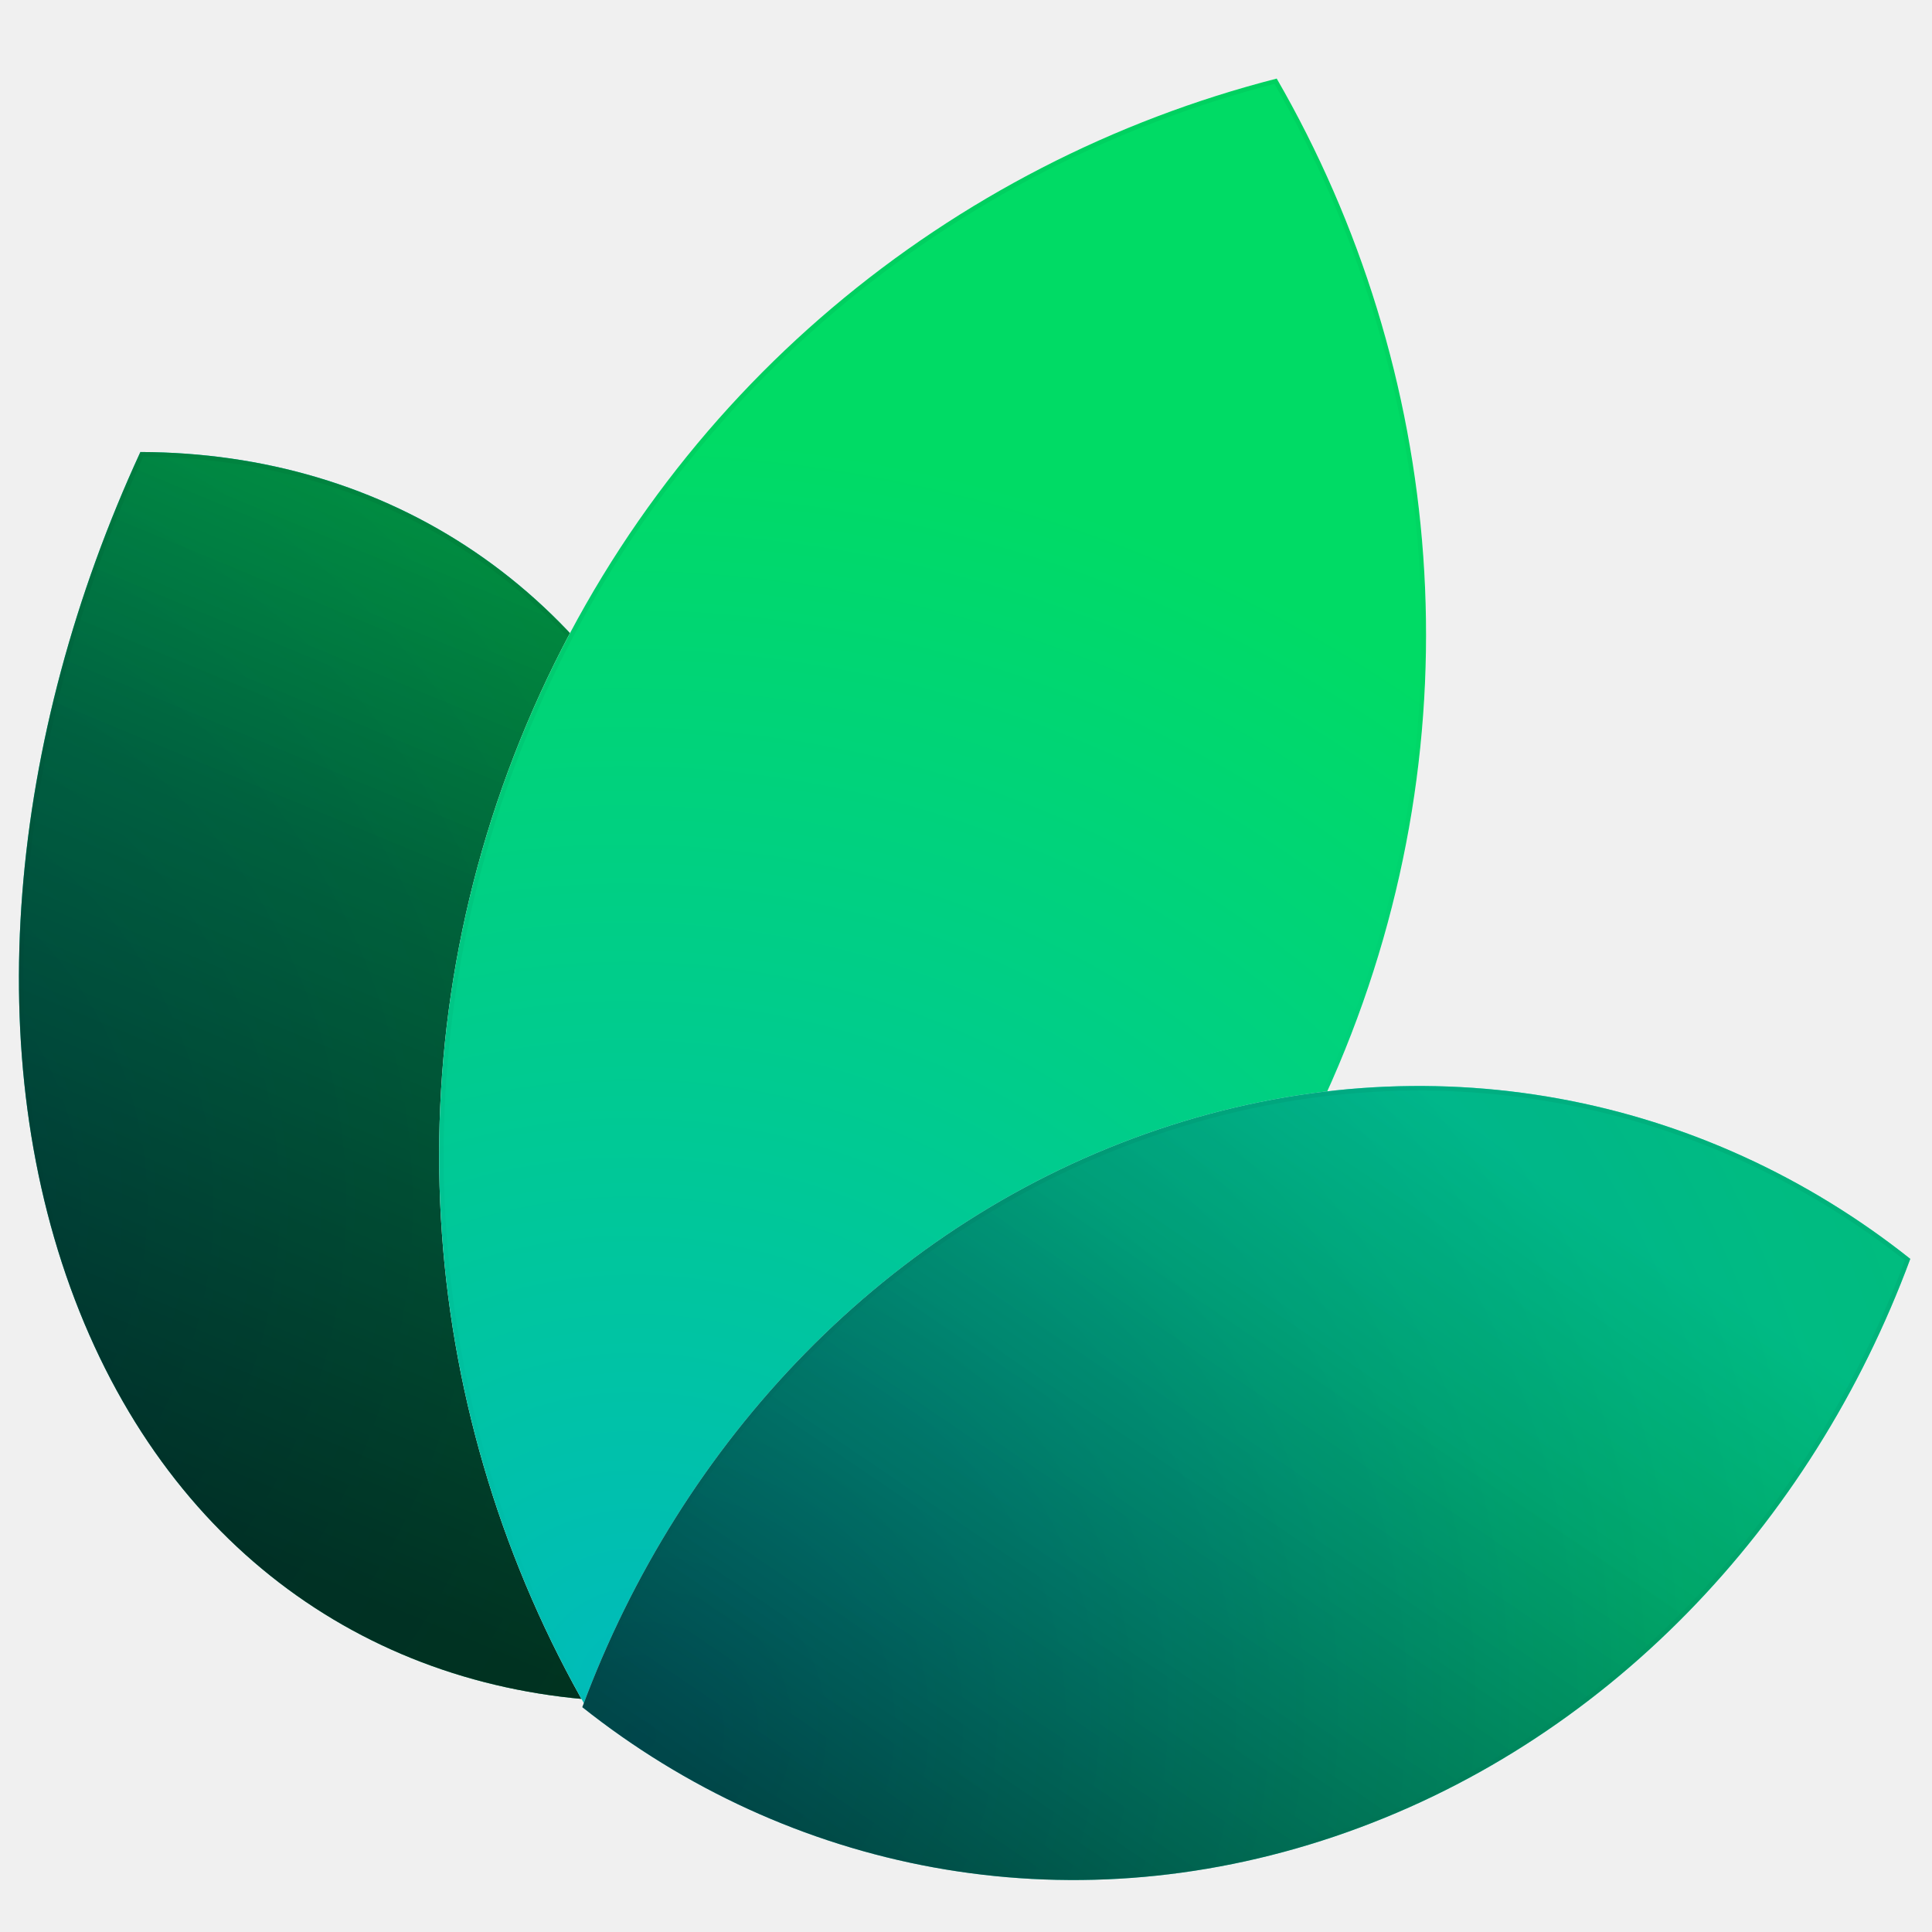
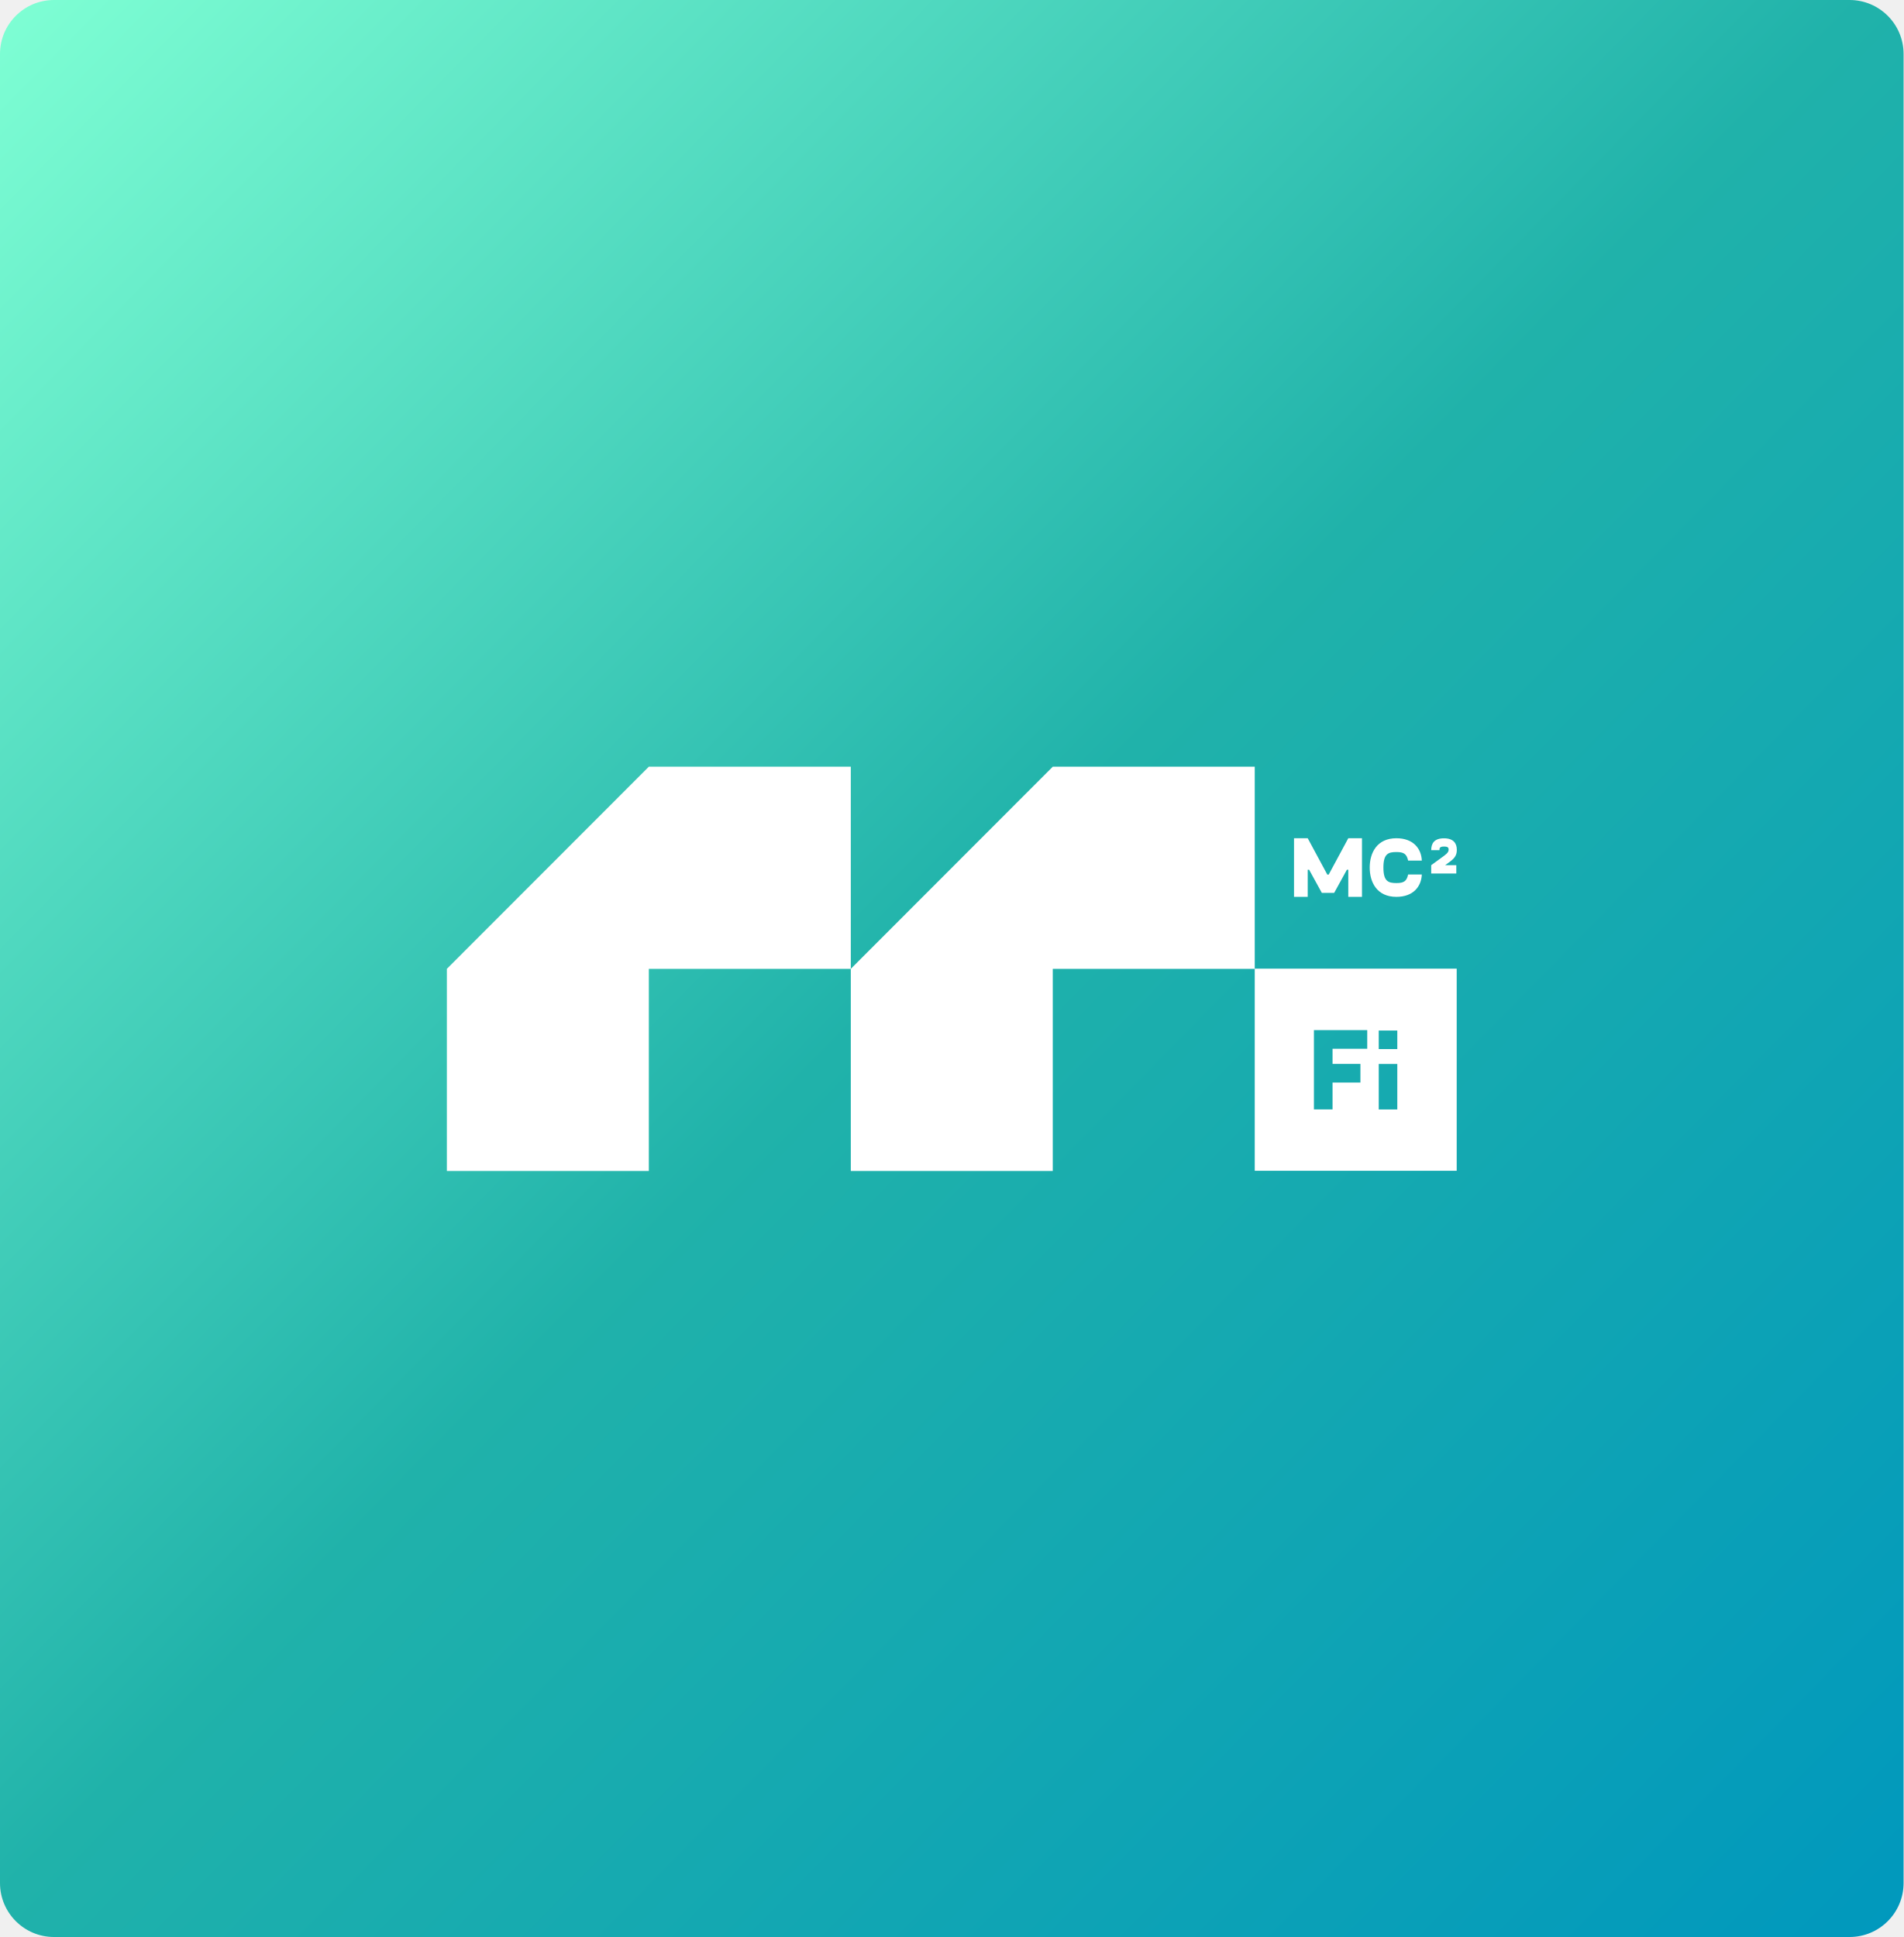
- <svg xmlns="http://www.w3.org/2000/svg" width="24" height="24" viewBox="0 0 24 24" fill="none">
-   <path d="M7.953 21.139C4.896 21.13 2.255 19.458 0.987 16.29C-0.28 13.121 0.109 9.163 1.744 5.615C4.801 5.624 7.442 7.296 8.71 10.465C9.977 13.633 9.588 17.591 7.953 21.139Z" fill="white" />
-   <path d="M7.953 21.139C4.896 21.13 2.255 19.458 0.987 16.29C-0.28 13.121 0.109 9.163 1.744 5.615C4.801 5.624 7.442 7.296 8.71 10.465C9.977 13.633 9.588 17.591 7.953 21.139Z" fill="url(#paint0_radial_101_2703)" />
-   <path d="M7.953 21.139C4.896 21.13 2.255 19.458 0.987 16.29C-0.28 13.121 0.109 9.163 1.744 5.615C4.801 5.624 7.442 7.296 8.71 10.465C9.977 13.633 9.588 17.591 7.953 21.139Z" fill="black" fill-opacity="0.5" style="mix-blend-mode:hard-light" />
-   <path d="M7.953 21.139C4.896 21.13 2.255 19.458 0.987 16.29C-0.28 13.121 0.109 9.163 1.744 5.615C4.801 5.624 7.442 7.296 8.71 10.465C9.977 13.633 9.588 17.591 7.953 21.139Z" fill="url(#paint1_linear_101_2703)" fill-opacity="0.5" style="mix-blend-mode:hard-light" />
-   <path d="M8.684 10.476C9.945 13.63 9.561 17.572 7.935 21.111C4.897 21.096 2.274 19.431 1.013 16.279C-0.248 13.124 0.136 9.182 1.762 5.643C4.8 5.659 7.423 7.324 8.684 10.476Z" stroke="url(#paint2_linear_101_2703)" stroke-opacity="0.05" stroke-width="0.056" />
-   <path d="M7.31 21.257C11.354 20.221 14.884 17.375 16.628 13.236C18.373 9.097 17.945 4.587 15.86 0.976C11.816 2.012 8.287 4.858 6.542 8.998C4.797 13.137 5.225 17.646 7.31 21.257Z" fill="white" />
-   <path d="M7.31 21.257C11.354 20.221 14.884 17.375 16.628 13.236C18.373 9.097 17.945 4.587 15.86 0.976C11.816 2.012 8.287 4.858 6.542 8.998C4.797 13.137 5.225 17.646 7.31 21.257Z" fill="url(#paint3_radial_101_2703)" />
-   <path d="M16.603 13.225C14.864 17.349 11.351 20.187 7.324 21.225C5.253 17.624 4.829 13.132 6.568 9.009C8.306 4.885 11.819 2.047 15.846 1.009C17.918 4.61 18.341 9.101 16.603 13.225Z" stroke="url(#paint4_linear_101_2703)" stroke-opacity="0.05" stroke-width="0.056" />
-   <path d="M7.234 21.207C9.789 23.237 13.21 23.951 16.577 22.814C19.944 21.677 22.506 18.945 23.73 15.638C21.175 13.608 17.754 12.894 14.387 14.031C11.02 15.168 8.458 17.901 7.234 21.207Z" fill="white" />
-   <path d="M7.234 21.207C9.789 23.237 13.21 23.951 16.577 22.814C19.944 21.677 22.506 18.945 23.73 15.638C21.175 13.608 17.754 12.894 14.387 14.031C11.02 15.168 8.458 17.901 7.234 21.207Z" fill="url(#paint5_radial_101_2703)" />
-   <path d="M7.234 21.207C9.789 23.237 13.21 23.951 16.577 22.814C19.944 21.677 22.506 18.945 23.73 15.638C21.175 13.608 17.754 12.894 14.387 14.031C11.02 15.168 8.458 17.901 7.234 21.207Z" fill="black" fill-opacity="0.2" style="mix-blend-mode:hard-light" />
-   <path d="M7.234 21.207C9.789 23.237 13.21 23.951 16.577 22.814C19.944 21.677 22.506 18.945 23.73 15.638C21.175 13.608 17.754 12.894 14.387 14.031C11.02 15.168 8.458 17.901 7.234 21.207Z" fill="url(#paint6_linear_101_2703)" fill-opacity="0.5" style="mix-blend-mode:hard-light" />
-   <path d="M16.568 22.787C13.218 23.918 9.814 23.212 7.267 21.198C8.492 17.907 11.044 15.189 14.396 14.058C17.747 12.927 21.15 13.633 23.697 15.648C22.472 18.938 19.92 21.656 16.568 22.787Z" stroke="url(#paint7_linear_101_2703)" stroke-opacity="0.05" stroke-width="0.056" />
+ <svg xmlns="http://www.w3.org/2000/svg" width="2820" height="2870" viewBox="0 0 2820 2870" fill="none">
+   <rect width="2820" height="2870" rx="80" fill="url(#paint0_linear_737_157)" />
+   <g clip-path="url(#clip0_737_157)">
+     <path d="M1559.6 1136L1260.4 1435.5V1735H1559.6V1435.5H1858.8V1136H1559.6Z" fill="white" />
+     <path d="M961.2 1136L662 1435.5V1735H961.2V1435.5H1260.4V1136H961.2Z" fill="white" />
+     <path fill-rule="evenodd" clip-rule="evenodd" d="M1858.8 1734.74V1435.24H2158V1734.74H1858.8ZM1974.08 1576.36V1553.97H2025.46V1526.34H1946.48V1643.78H1974.08V1603.99H2015.37V1576.36H1974.08ZM2042.5 1576.44H2070V1643.88H2042.5V1576.44ZM2070 1526.89H2042.5V1554.42H2070V1526.89Z" fill="white" />
+     <path d="M2017.67 1242V1328.85H1997.39V1288.64H1995.32L1976.44 1322.99H1958.23L1939.35 1288.64H1937.28V1328.85H1917V1242H1937.28L1966.3 1295.83H1968.37L1997.39 1242H2017.67Z" fill="white" />
+     <path d="M2068.66 1242C2093.55 1242 2105.57 1257.23 2106.32 1275.11H2086.03C2083.88 1265.18 2079.56 1262.44 2068.66 1262.44C2056.74 1262.44 2049.41 1264.9 2049.41 1285.43C2049.41 1305.96 2056.74 1308.42 2068.66 1308.42C2079.56 1308.42 2083.88 1305.77 2086.03 1295.74H2106.32C2105.57 1313.62 2093.55 1328.85 2068.66 1328.85C2039.74 1328.85 2029.13 1307.09 2029.13 1285.43C2029.13 1263.76 2039.74 1242 2068.66 1242Z" fill="white" />
+     <path d="M2140.97 1281.93H2157.41V1294.23H2120.22V1281.93L2134.21 1271.71C2141.72 1266.32 2146.04 1263.38 2146.04 1259.03C2146.04 1256.38 2145.57 1254.3 2139.19 1254.3C2132.8 1254.3 2132.43 1256.57 2132.43 1259.69H2120.22C2120.22 1249.95 2124.54 1242.09 2139.09 1242.09C2153.65 1242.09 2158.16 1250.04 2158.16 1258.94C2158.16 1265.75 2156.37 1270.29 2148.86 1276.06L2140.88 1281.93H2140.97Z" fill="white" />
+   </g>
  <defs>
-     <radialGradient id="paint0_radial_101_2703" cx="0" cy="0" r="1" gradientUnits="userSpaceOnUse" gradientTransform="translate(-3.00503 15.023) rotate(-10.029) scale(17.9572 17.784)">
-       <stop stop-color="#00B0BB" />
-       <stop offset="1" stop-color="#00DB65" />
-     </radialGradient>
-     <linearGradient id="paint1_linear_101_2703" x1="7.39" y1="4.813" x2="1.63" y2="18.689" gradientUnits="userSpaceOnUse">
-       <stop stop-color="#18E299" />
-       <stop offset="1" />
+     <linearGradient id="paint0_linear_737_157" x1="0" y1="0" x2="2869.56" y2="2819.56" gradientUnits="userSpaceOnUse">
+       <stop stop-color="#7FFFD4" />
+       <stop offset="0.49" stop-color="#20B2AA" />
+       <stop offset="1" stop-color="#0098BD" />
    </linearGradient>
-     <linearGradient id="paint2_linear_101_2703" x1="7.948" y1="8.016" x2="1.761" y2="18.746" gradientUnits="userSpaceOnUse">
-       <stop />
-       <stop offset="1" stop-opacity="0" />
-     </linearGradient>
-     <radialGradient id="paint3_radial_101_2703" cx="0" cy="0" r="1" gradientUnits="userSpaceOnUse" gradientTransform="translate(8.11404 20.8822) rotate(-75.7542) scale(21.6246 23.7772)">
-       <stop stop-color="#00BBBB" />
-       <stop offset="0.713" stop-color="#00DB65" />
-     </radialGradient>
-     <linearGradient id="paint4_linear_101_2703" x1="7.602" y1="5.871" x2="15.556" y2="16.372" gradientUnits="userSpaceOnUse">
-       <stop />
-       <stop offset="1" stop-opacity="0" />
-     </linearGradient>
-     <radialGradient id="paint5_radial_101_2703" cx="0" cy="0" r="1" gradientUnits="userSpaceOnUse" gradientTransform="translate(7.84537 21.5181) rotate(-20.3525) scale(18.5603 17.32)">
-       <stop stop-color="#00B0BB" />
-       <stop offset="1" stop-color="#00DB65" />
-     </radialGradient>
-     <linearGradient id="paint6_linear_101_2703" x1="16.808" y1="13.007" x2="10.041" y2="22.994" gradientUnits="userSpaceOnUse">
-       <stop stop-color="#00B1BC" />
-       <stop offset="1" />
-     </linearGradient>
-     <linearGradient id="paint7_linear_101_2703" x1="16.808" y1="13.007" x2="14.169" y2="23.841" gradientUnits="userSpaceOnUse">
-       <stop />
-       <stop offset="1" stop-opacity="0" />
-     </linearGradient>
+     <clipPath id="clip0_737_157">
+       <rect width="1496" height="599" fill="white" transform="translate(662 1136)" />
+     </clipPath>
  </defs>
</svg>
